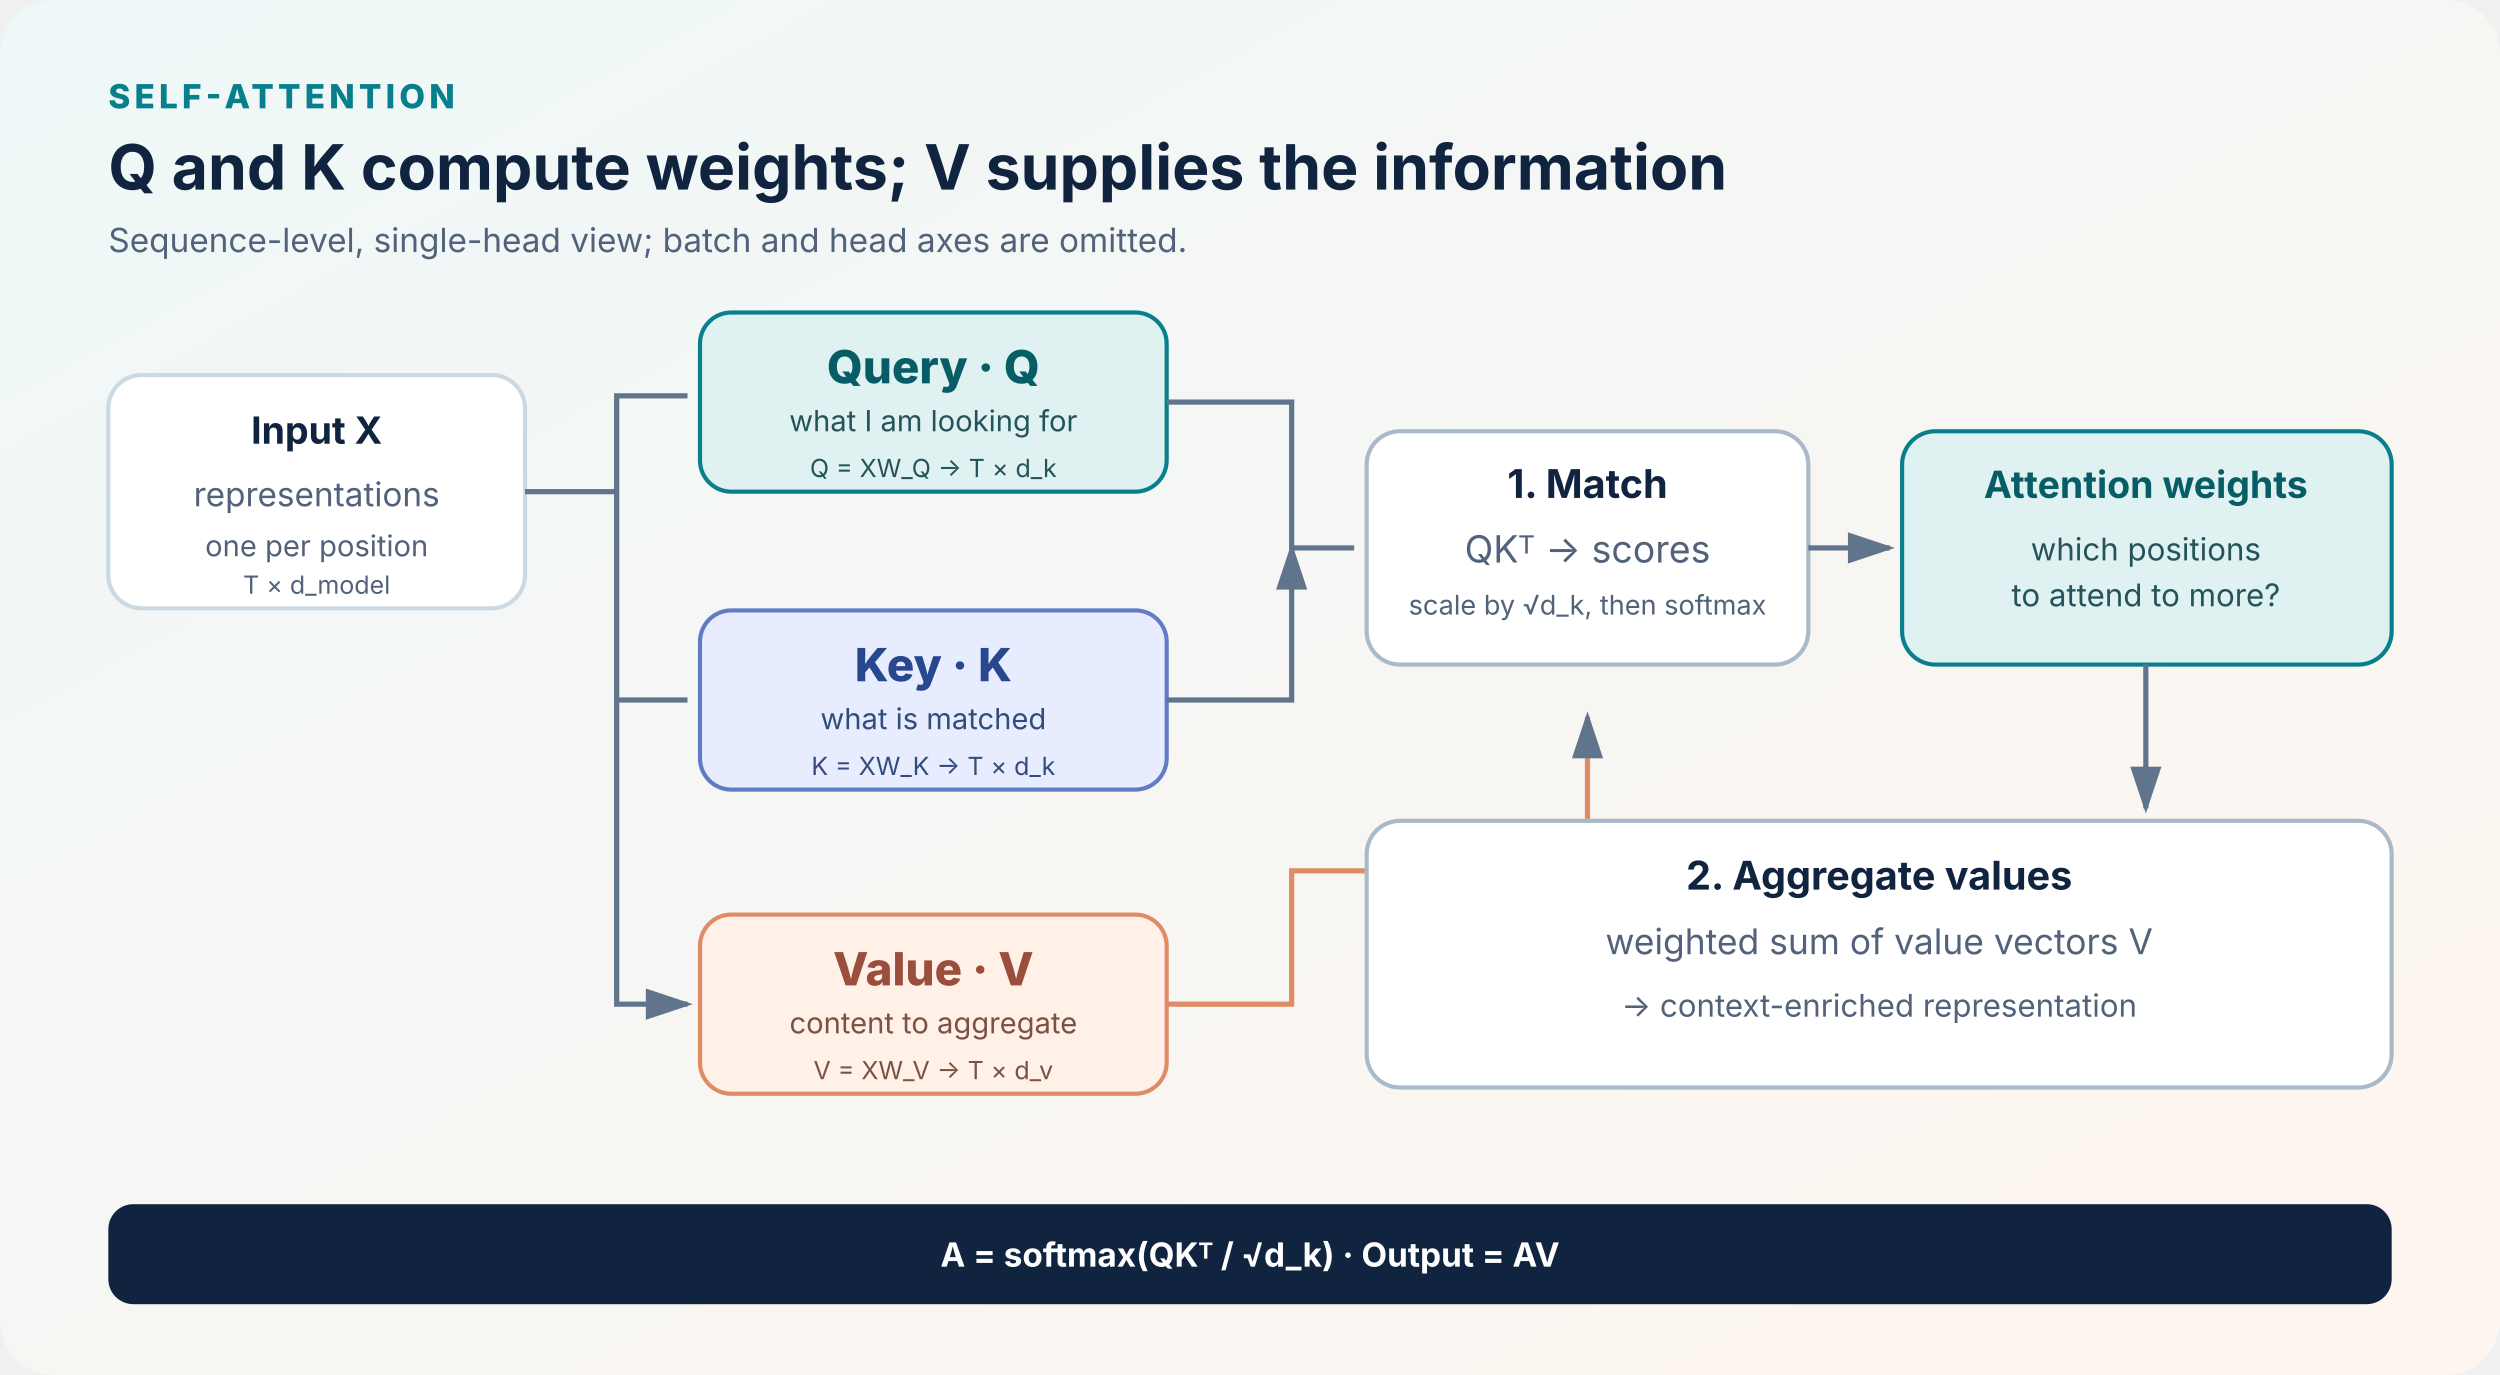
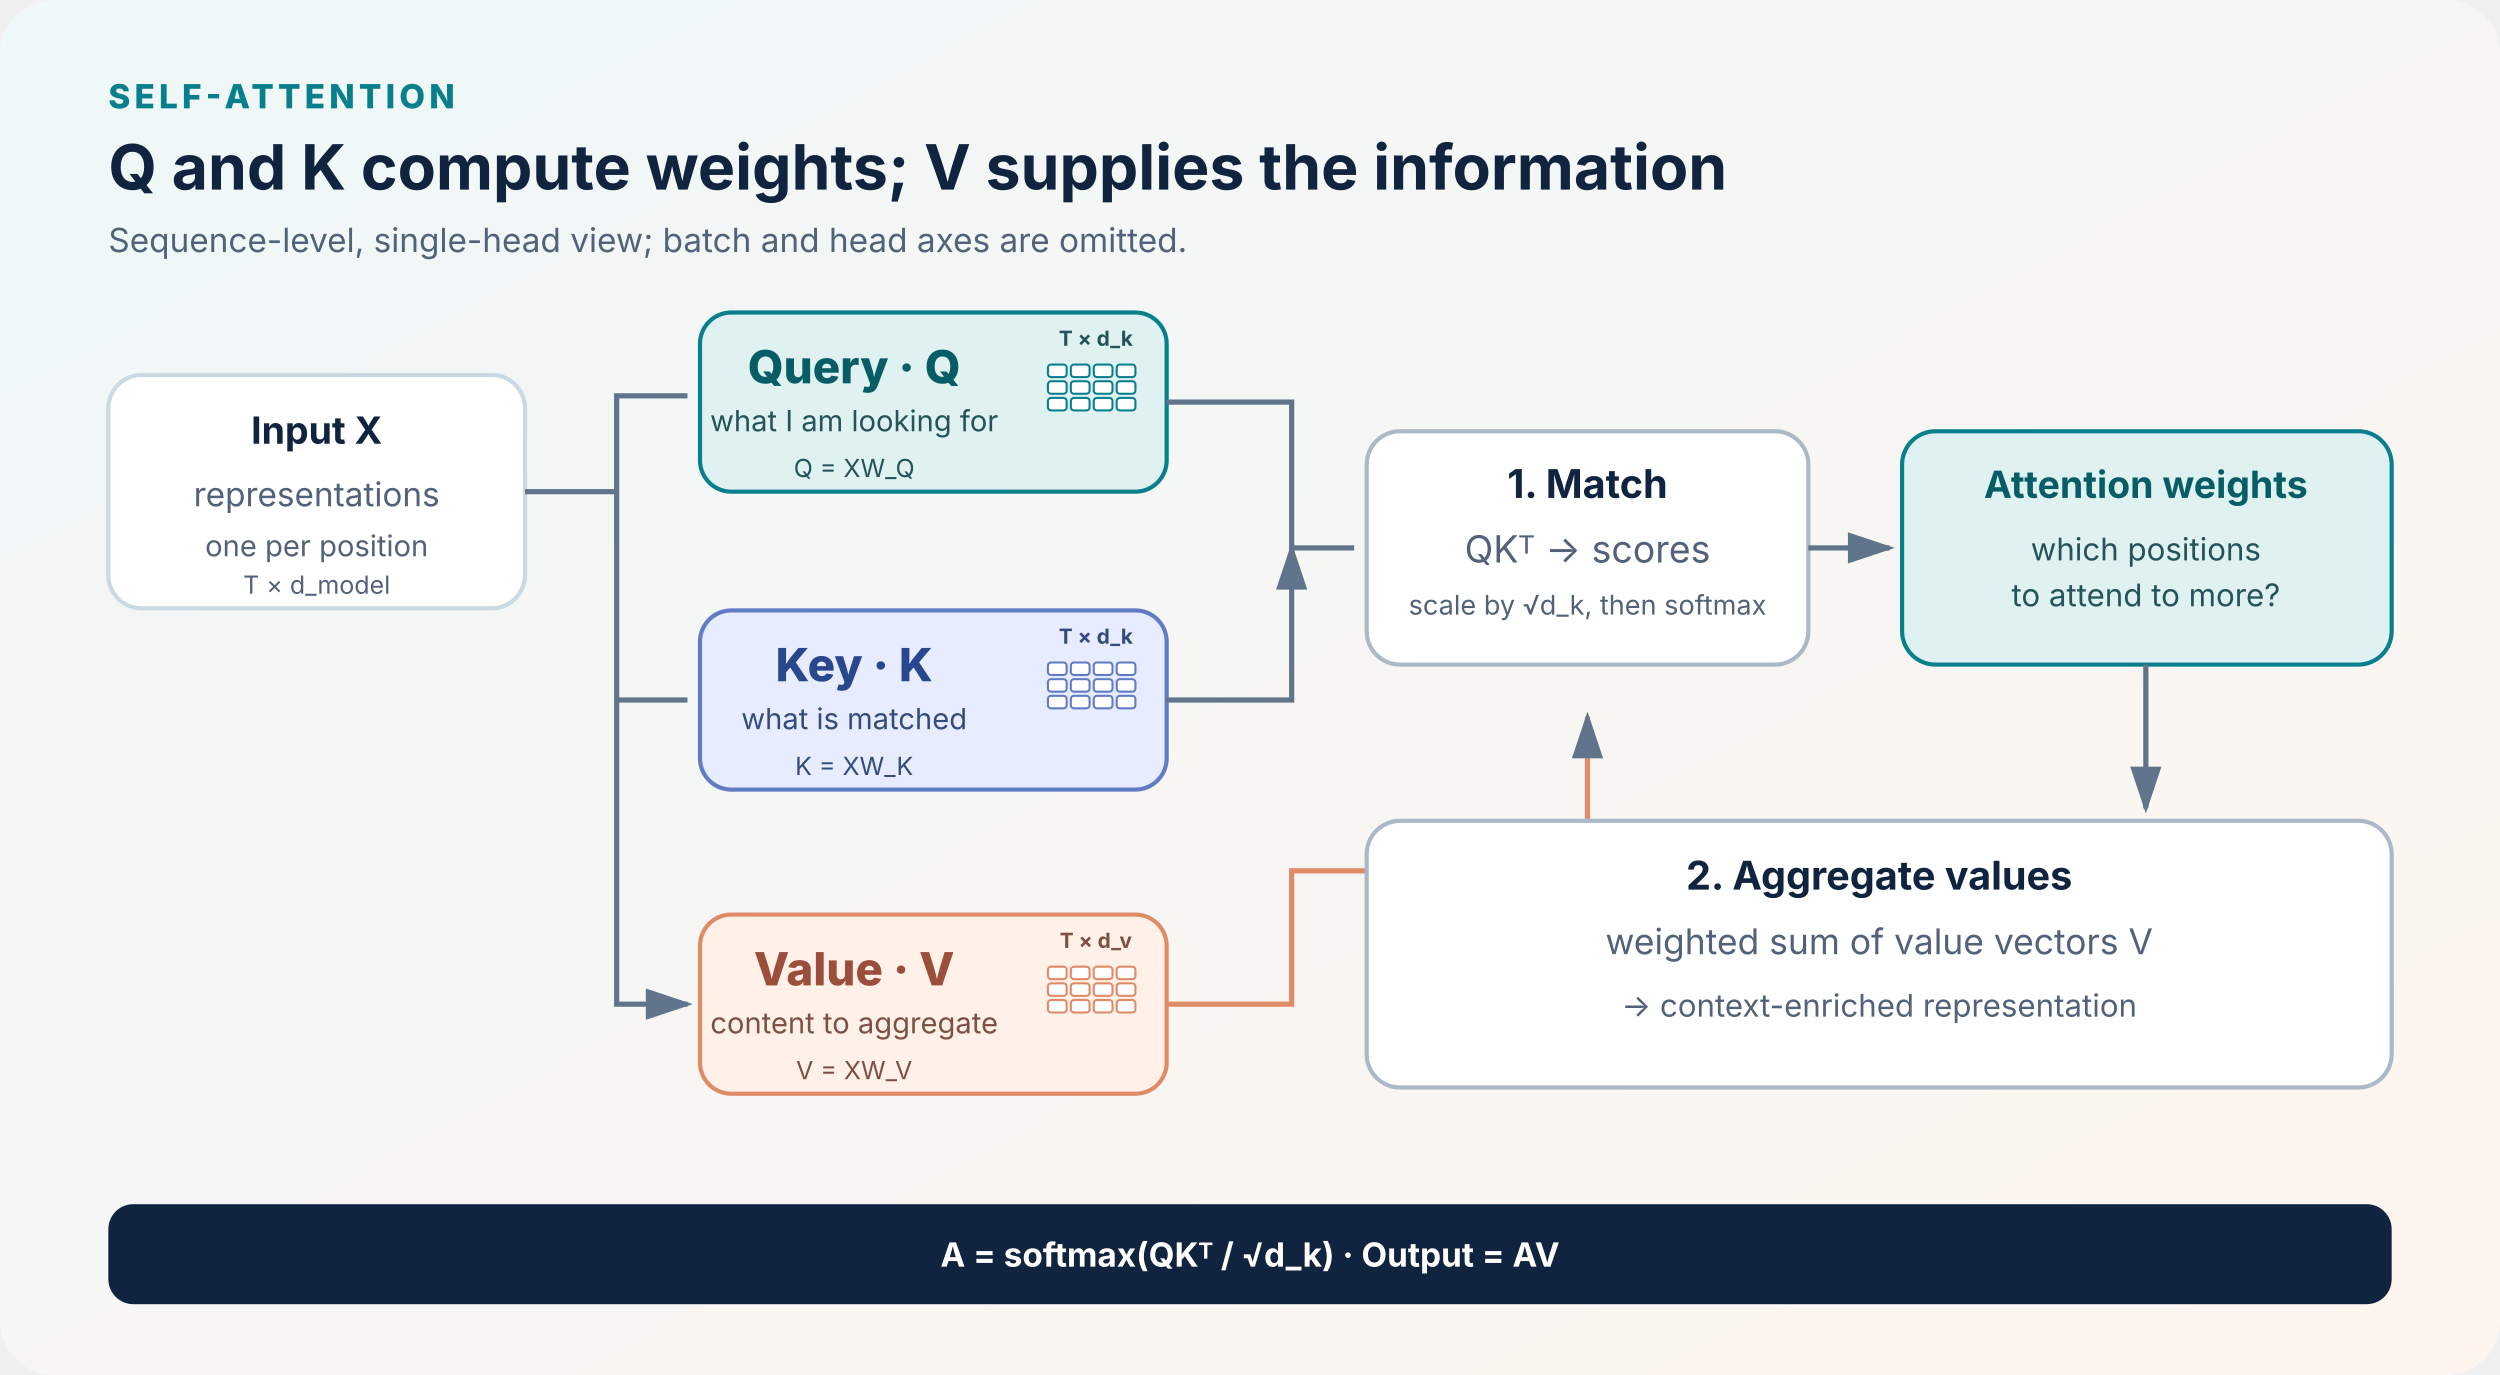
<svg xmlns="http://www.w3.org/2000/svg" width="1200" height="660" viewBox="0 0 1200 660" role="img" aria-labelledby="title desc">
  <defs>
    <linearGradient id="bg" x1="0" y1="0" x2="1" y2="1">
      <stop stop-color="#eef8f8" />
      <stop offset="1" stop-color="#fff5ef" />
    </linearGradient>
    <marker id="arrow" markerWidth="10" markerHeight="10" refX="8" refY="3" orient="auto">
      <path d="M0,0 L0,6 L9,3 z" fill="#60758b" />
    </marker>
  </defs>
  <rect width="1200" height="660" rx="26" fill="url(#bg)" />
  <text x="52" y="52" font-family="Inter,Arial,sans-serif" font-size="16" font-weight="800" letter-spacing="2" fill="#087f8c">SELF-ATTENTION</text>
  <text x="52" y="91" font-family="Inter,Arial,sans-serif" font-size="30" font-weight="750" fill="#10233f">Q and K compute weights; V supplies the information</text>
  <text x="52" y="121" font-family="Inter,Arial,sans-serif" font-size="16" fill="#51627a">Sequence-level, single-head view; batch and head axes are omitted.</text>
  <rect x="52" y="180" width="200" height="112" rx="16" fill="#fff" stroke="#cbd9e3" stroke-width="2" />
  <text x="152" y="213" text-anchor="middle" font-family="Inter,Arial,sans-serif" font-size="18" font-weight="750" fill="#10233f">Input X</text>
  <text x="152" y="243" text-anchor="middle" font-family="Inter,Arial,sans-serif" font-size="16" fill="#51627a">representations</text>
  <text x="152" y="267" text-anchor="middle" font-family="Inter,Arial,sans-serif" font-size="14" fill="#51627a">one per position</text>
  <text x="152" y="285" text-anchor="middle" font-family="Inter,Arial,sans-serif" font-size="12" fill="#51627a">T × d_model</text>
  <path d="M252 236 H296 V190 H330 M296 236 V336 H330 M296 236 V482 H330" fill="none" stroke="#60758b" stroke-width="2.5" marker-end="url(#arrow)" />
  <rect x="336" y="150" width="224" height="86" rx="15" fill="#dff2f1" stroke="#087f8c" stroke-width="2" />
-   <text x="448" y="184" text-anchor="middle" font-family="Inter,Arial,sans-serif" font-size="22" font-weight="800" fill="#075d65">Query · Q</text>
-   <text x="448" y="207" text-anchor="middle" font-family="Inter,Arial,sans-serif" font-size="14" fill="#24545a">what I am looking for</text>
-   <text x="448" y="229" text-anchor="middle" font-family="Inter,Arial,sans-serif" font-size="12" fill="#24545a">Q = XW_Q → T × d_k</text>
+   <text x="410" y="184" text-anchor="middle" font-family="Inter,Arial,sans-serif" font-size="22" font-weight="800" fill="#075d65">Query · Q</text>
+   <text x="410" y="207" text-anchor="middle" font-family="Inter,Arial,sans-serif" font-size="14" fill="#24545a">what I am looking for</text>
+   <text x="410" y="229" text-anchor="middle" font-family="Inter,Arial,sans-serif" font-size="12" fill="#24545a">Q = XW_Q</text>
+   <text x="526" y="166" text-anchor="middle" font-family="Inter,Arial,sans-serif" font-size="10" font-weight="700" fill="#24545a">T × d_k</text>
+   <g fill="#ffffff" stroke="#087f8c" stroke-width="1">
+     <rect x="503" y="175" width="9" height="6" rx="1.5" />
+     <rect x="514" y="175" width="9" height="6" rx="1.5" />
+     <rect x="525" y="175" width="9" height="6" rx="1.5" />
+     <rect x="536" y="175" width="9" height="6" rx="1.5" />
+     <rect x="503" y="183" width="9" height="6" rx="1.5" />
+     <rect x="514" y="183" width="9" height="6" rx="1.5" />
+     <rect x="525" y="183" width="9" height="6" rx="1.5" />
+     <rect x="536" y="183" width="9" height="6" rx="1.5" />
+     <rect x="503" y="191" width="9" height="6" rx="1.5" />
+     <rect x="514" y="191" width="9" height="6" rx="1.5" />
+     <rect x="525" y="191" width="9" height="6" rx="1.5" />
+     <rect x="536" y="191" width="9" height="6" rx="1.5" />
+   </g>
  <rect x="336" y="293" width="224" height="86" rx="15" fill="#e7edff" stroke="#617bc5" stroke-width="2" />
-   <text x="448" y="327" text-anchor="middle" font-family="Inter,Arial,sans-serif" font-size="22" font-weight="800" fill="#29478e">Key · K</text>
-   <text x="448" y="350" text-anchor="middle" font-family="Inter,Arial,sans-serif" font-size="14" fill="#334c7d">what is matched</text>
-   <text x="448" y="372" text-anchor="middle" font-family="Inter,Arial,sans-serif" font-size="12" fill="#334c7d">K = XW_K → T × d_k</text>
+   <text x="410" y="327" text-anchor="middle" font-family="Inter,Arial,sans-serif" font-size="22" font-weight="800" fill="#29478e">Key · K</text>
+   <text x="410" y="350" text-anchor="middle" font-family="Inter,Arial,sans-serif" font-size="14" fill="#334c7d">what is matched</text>
+   <text x="410" y="372" text-anchor="middle" font-family="Inter,Arial,sans-serif" font-size="12" fill="#334c7d">K = XW_K</text>
+   <text x="526" y="309" text-anchor="middle" font-family="Inter,Arial,sans-serif" font-size="10" font-weight="700" fill="#334c7d">T × d_k</text>
+   <g fill="#ffffff" stroke="#617bc5" stroke-width="1">
+     <rect x="503" y="318" width="9" height="6" rx="1.5" />
+     <rect x="514" y="318" width="9" height="6" rx="1.5" />
+     <rect x="525" y="318" width="9" height="6" rx="1.5" />
+     <rect x="536" y="318" width="9" height="6" rx="1.5" />
+     <rect x="503" y="326" width="9" height="6" rx="1.5" />
+     <rect x="514" y="326" width="9" height="6" rx="1.5" />
+     <rect x="525" y="326" width="9" height="6" rx="1.5" />
+     <rect x="536" y="326" width="9" height="6" rx="1.5" />
+     <rect x="503" y="334" width="9" height="6" rx="1.5" />
+     <rect x="514" y="334" width="9" height="6" rx="1.5" />
+     <rect x="525" y="334" width="9" height="6" rx="1.5" />
+     <rect x="536" y="334" width="9" height="6" rx="1.5" />
+   </g>
  <rect x="336" y="439" width="224" height="86" rx="15" fill="#fff0e8" stroke="#df8b67" stroke-width="2" />
-   <text x="448" y="473" text-anchor="middle" font-family="Inter,Arial,sans-serif" font-size="22" font-weight="800" fill="#9b4e3c">Value · V</text>
-   <text x="448" y="496" text-anchor="middle" font-family="Inter,Arial,sans-serif" font-size="14" fill="#7c5143">content to aggregate</text>
-   <text x="448" y="518" text-anchor="middle" font-family="Inter,Arial,sans-serif" font-size="12" fill="#7c5143">V = XW_V → T × d_v</text>
+   <text x="410" y="473" text-anchor="middle" font-family="Inter,Arial,sans-serif" font-size="22" font-weight="800" fill="#9b4e3c">Value · V</text>
+   <text x="410" y="496" text-anchor="middle" font-family="Inter,Arial,sans-serif" font-size="14" fill="#7c5143">content to aggregate</text>
+   <text x="410" y="518" text-anchor="middle" font-family="Inter,Arial,sans-serif" font-size="12" fill="#7c5143">V = XW_V</text>
+   <text x="526" y="455" text-anchor="middle" font-family="Inter,Arial,sans-serif" font-size="10" font-weight="700" fill="#7c5143">T × d_v</text>
+   <g fill="#ffffff" stroke="#df8b67" stroke-width="1">
+     <rect x="503" y="464" width="9" height="6" rx="1.5" />
+     <rect x="514" y="464" width="9" height="6" rx="1.5" />
+     <rect x="525" y="464" width="9" height="6" rx="1.5" />
+     <rect x="536" y="464" width="9" height="6" rx="1.5" />
+     <rect x="503" y="472" width="9" height="6" rx="1.5" />
+     <rect x="514" y="472" width="9" height="6" rx="1.5" />
+     <rect x="525" y="472" width="9" height="6" rx="1.5" />
+     <rect x="536" y="472" width="9" height="6" rx="1.5" />
+     <rect x="503" y="480" width="9" height="6" rx="1.5" />
+     <rect x="514" y="480" width="9" height="6" rx="1.5" />
+     <rect x="525" y="480" width="9" height="6" rx="1.5" />
+     <rect x="536" y="480" width="9" height="6" rx="1.5" />
+   </g>
  <path d="M560 193 H620 V263 H650 M560 336 H620 V263" fill="none" stroke="#60758b" stroke-width="2.5" marker-end="url(#arrow)" />
  <rect x="656" y="207" width="212" height="112" rx="16" fill="#fff" stroke="#a9b9c8" stroke-width="2" />
  <text x="762" y="239" text-anchor="middle" font-family="Inter,Arial,sans-serif" font-size="19" font-weight="750" fill="#10233f">1. Match</text>
  <text x="762" y="270" text-anchor="middle" font-family="Inter,Arial,sans-serif" font-size="18" fill="#51627a">QKᵀ → scores</text>
  <text x="762" y="295" text-anchor="middle" font-family="Inter,Arial,sans-serif" font-size="13" fill="#51627a">scale by √d_k, then softmax</text>
  <path d="M868 263 H907" fill="none" stroke="#60758b" stroke-width="2.5" marker-end="url(#arrow)" />
  <rect x="913" y="207" width="235" height="112" rx="16" fill="#dff2f1" stroke="#087f8c" stroke-width="2" />
  <text x="1030" y="239" text-anchor="middle" font-family="Inter,Arial,sans-serif" font-size="18" font-weight="750" fill="#075d65">Attention weights</text>
  <text x="1030" y="269" text-anchor="middle" font-family="Inter,Arial,sans-serif" font-size="15" fill="#24545a">which positions</text>
  <text x="1030" y="291" text-anchor="middle" font-family="Inter,Arial,sans-serif" font-size="15" fill="#24545a">to attend to more?</text>
  <path d="M560 482 H620 V418 H762 V344" fill="none" stroke="#df8b67" stroke-width="2.5" marker-end="url(#arrow)" />
  <path d="M1030 319 V388" fill="none" stroke="#60758b" stroke-width="2.5" marker-end="url(#arrow)" />
  <rect x="656" y="394" width="492" height="128" rx="16" fill="#fff" stroke="#a9b9c8" stroke-width="2" />
  <text x="902" y="427" text-anchor="middle" font-family="Inter,Arial,sans-serif" font-size="19" font-weight="750" fill="#10233f">2. Aggregate values</text>
  <text x="902" y="458" text-anchor="middle" font-family="Inter,Arial,sans-serif" font-size="17" fill="#51627a">weighted sum of value vectors V</text>
  <text x="902" y="488" text-anchor="middle" font-family="Inter,Arial,sans-serif" font-size="15" fill="#51627a">→ context-enriched representation</text>
  <rect x="52" y="578" width="1096" height="48" rx="12" fill="#10233f" />
  <text x="600" y="608" text-anchor="middle" font-family="Inter,Arial,sans-serif" font-size="16" font-weight="650" fill="#fff">A = softmax(QKᵀ / √d_k) · Output = AV</text>
</svg>
